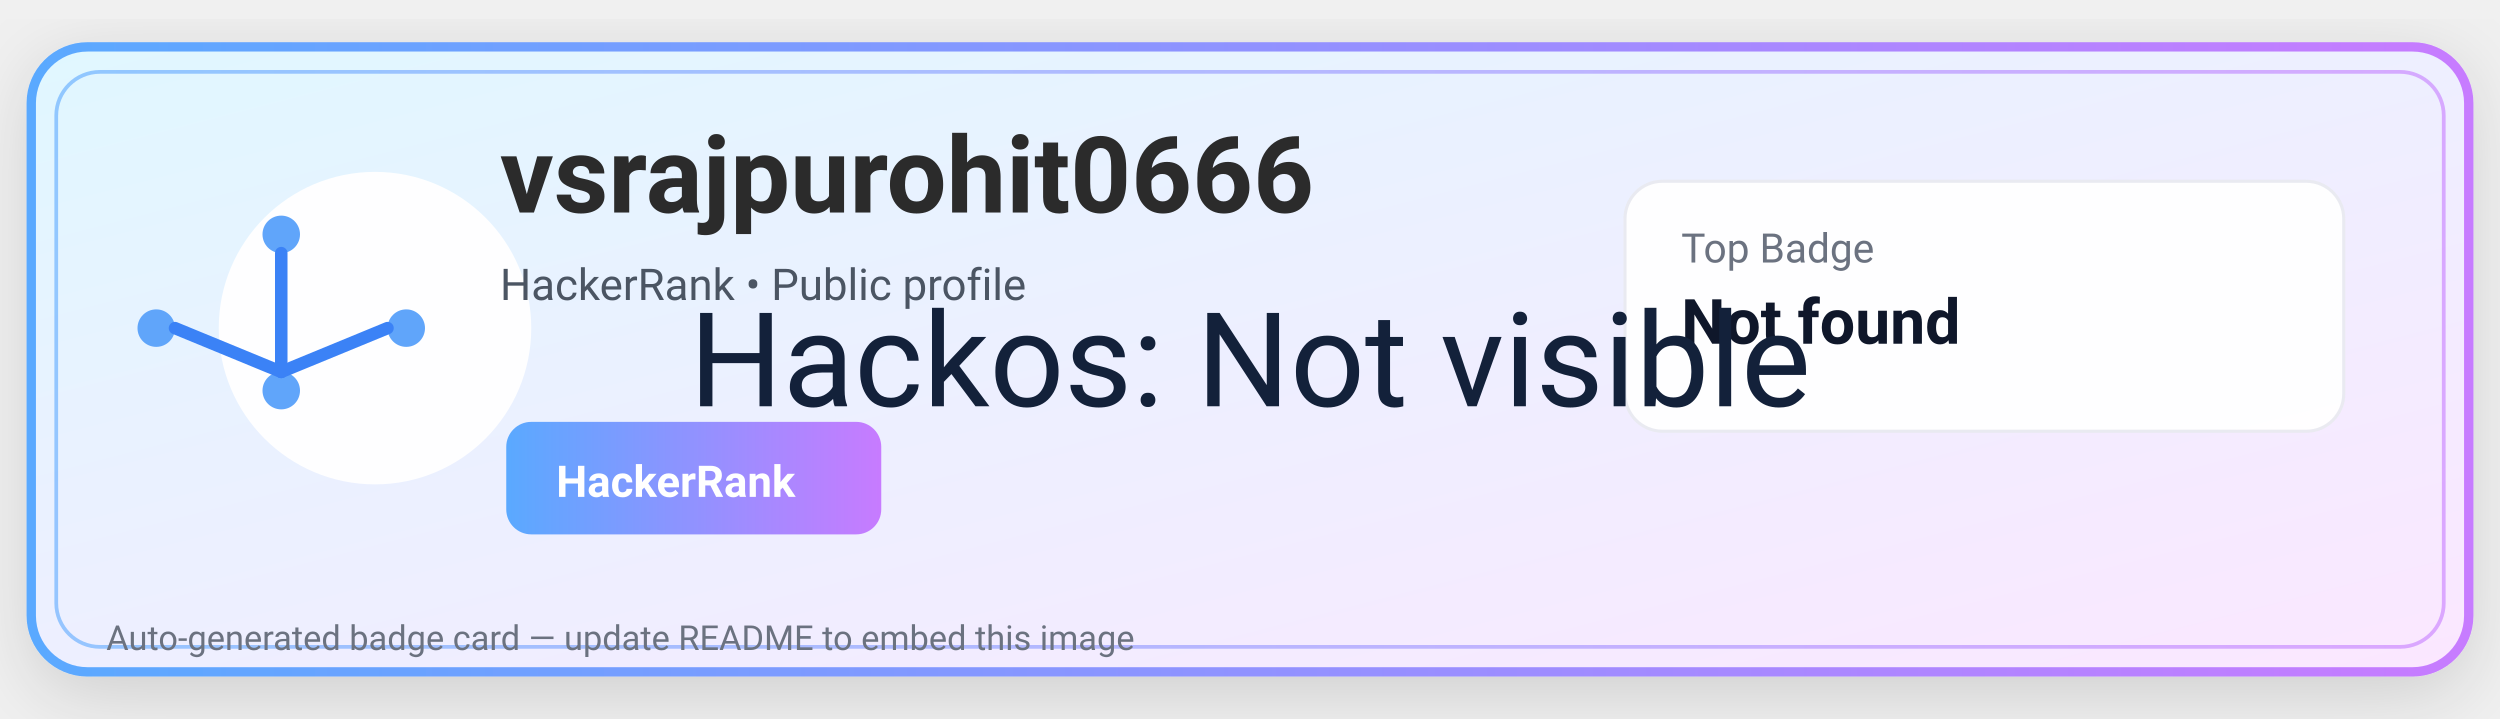
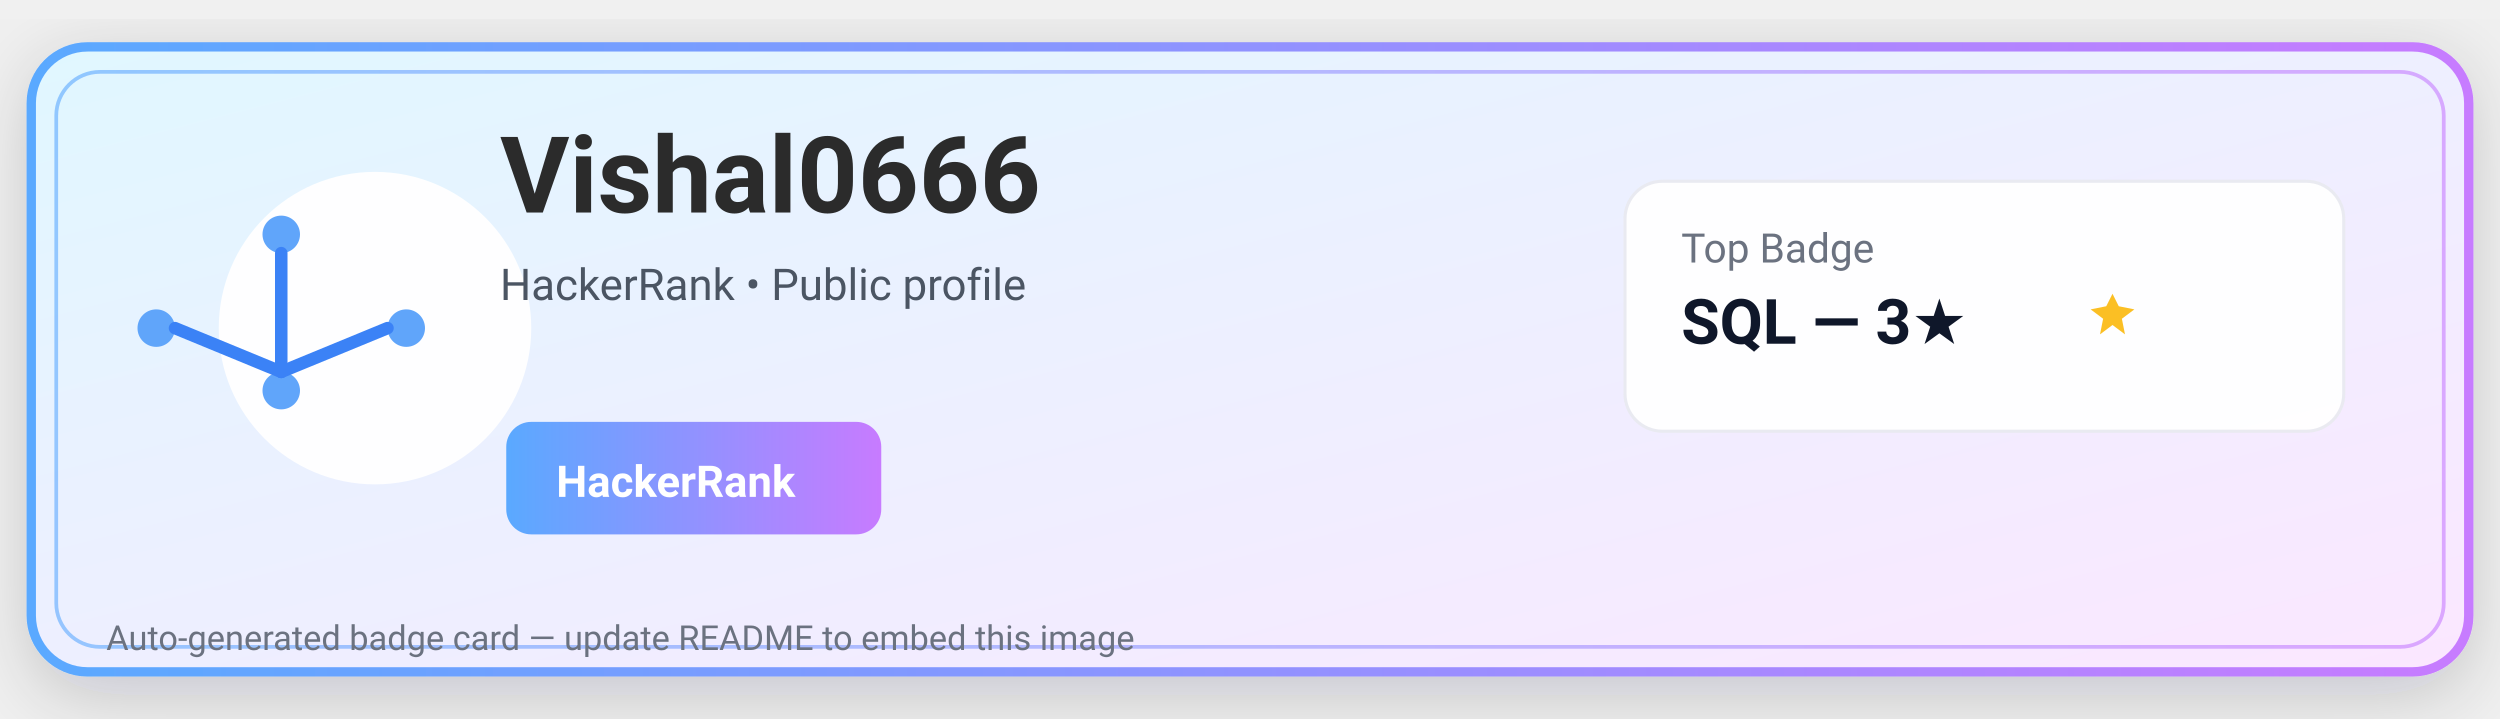
- <svg xmlns="http://www.w3.org/2000/svg" width="800" height="230" viewBox="0 0 800 230" role="img" aria-label="HackerRank badge for vsrajpurohit0666">
+ <svg xmlns="http://www.w3.org/2000/svg" width="800" height="230" viewBox="0 0 800 230">
  <defs>
    <linearGradient id="g1" x1="0" x2="1" y1="0" y2="1">
      <stop offset="0" stop-color="#e0f7ff" />
      <stop offset="1" stop-color="#fbe7ff" />
    </linearGradient>
    <linearGradient id="g2" x1="0" x2="1">
      <stop offset="0" stop-color="#5aa9ff" />
      <stop offset="1" stop-color="#c77bff" />
    </linearGradient>
    <filter id="shadow" x="-50%" y="-50%" width="200%" height="200%">
-       <feDropShadow dx="0" dy="6" stdDeviation="12" flood-color="#0b1220" flood-opacity="0.14" />
+       <feDropShadow dx="0" dy="6" stdDeviation="12" flood-color="#0b1220" flood-opacity="0.18" />
    </filter>
  </defs>
  <rect rx="18" ry="18" width="780" height="200" x="10" y="15" fill="url(#g1)" stroke="url(#g2)" stroke-width="3" filter="url(#shadow)" />
  <g transform="translate(50,55)">
    <circle cx="70" cy="50" r="50" fill="#ffffff" opacity="0.95" />
    <g transform="translate(40,30)" fill="none" stroke="#3b82f6" stroke-width="4" stroke-linecap="round" stroke-linejoin="round">
      <circle cx="0" cy="-10" r="6" fill="#60a5fa" stroke="none" />
      <circle cx="0" cy="40" r="6" fill="#60a5fa" stroke="none" />
      <circle cx="-40" cy="20" r="6" fill="#60a5fa" stroke="none" />
      <circle cx="40" cy="20" r="6" fill="#60a5fa" stroke="none" />
      <path d="M0 -4 L 0 34" />
      <path d="M0 34 L -34 20" />
      <path d="M0 34 L 34 20" />
    </g>
  </g>
  <g transform="translate(160,50)">
-     <text x="0" y="18" font-family="Segoe UI, Roboto, Helvetica, Arial" font-size="34" fill="#2b2b2b" font-weight="700">vsrajpurohit0666</text>
+     <text x="0" y="18" font-family="Segoe UI, Roboto, Helvetica, Arial" font-size="34" fill="#2b2b2b" font-weight="700">Vishal0666</text>
    <text x="0" y="46" font-family="Segoe UI, Roboto, Helvetica, Arial" font-size="14" fill="#4b5563">HackerRank • Public profile</text>
  </g>
  <g transform="translate(520,58)">
    <rect x="0" y="0" width="230" height="80" rx="12" fill="white" opacity="0.95" stroke="#e9eaf0" />
    <text x="18" y="26" font-family="Segoe UI, Roboto, Helvetica, Arial" font-size="13" fill="#6b7280">Top Badge</text>
-     <text x="18" y="52" font-family="Segoe UI, Roboto, Helvetica, Arial" font-size="20" fill="#0f172a" font-weight="700">Not found</text>
+     <text x="18" y="52" font-family="Segoe UI, Roboto, Helvetica, Arial" font-size="20" fill="#0f172a" font-weight="700">SQL — 3★</text>
+     <g transform="translate(150,36)" fill="#fbbf24">
+       <polygon points="6,0 8,4 13,5 9,8 10,13 6,10 2,13 3,8 -1,5 4,4" />
+       <use href="#star" x="20" />
+       <use href="#star" x="40" />
+     </g>
  </g>
  <g transform="translate(170,125)">
    <rect x="-8" y="10" width="120" height="36" rx="8" fill="url(#g2)" />
    <text x="8" y="34" font-family="Segoe UI, Roboto, Helvetica, Arial" font-size="14" fill="white" font-weight="700">HackerRank</text>
  </g>
-   <text x="400" y="130" font-family="Segoe UI, Roboto, Helvetica, Arial" font-size="42" fill="#13213a" text-anchor="middle">Hackos: Not visible</text>
  <rect x="18" y="23" width="764" height="184" rx="14" fill="none" stroke="url(#g2)" stroke-width="1.2" opacity="0.6" />
  <text x="34" y="208" font-family="Segoe UI, Roboto, Helvetica, Arial" font-size="11" fill="#6b7280">Auto-generated badge card — update README to embed this image</text>
</svg>
